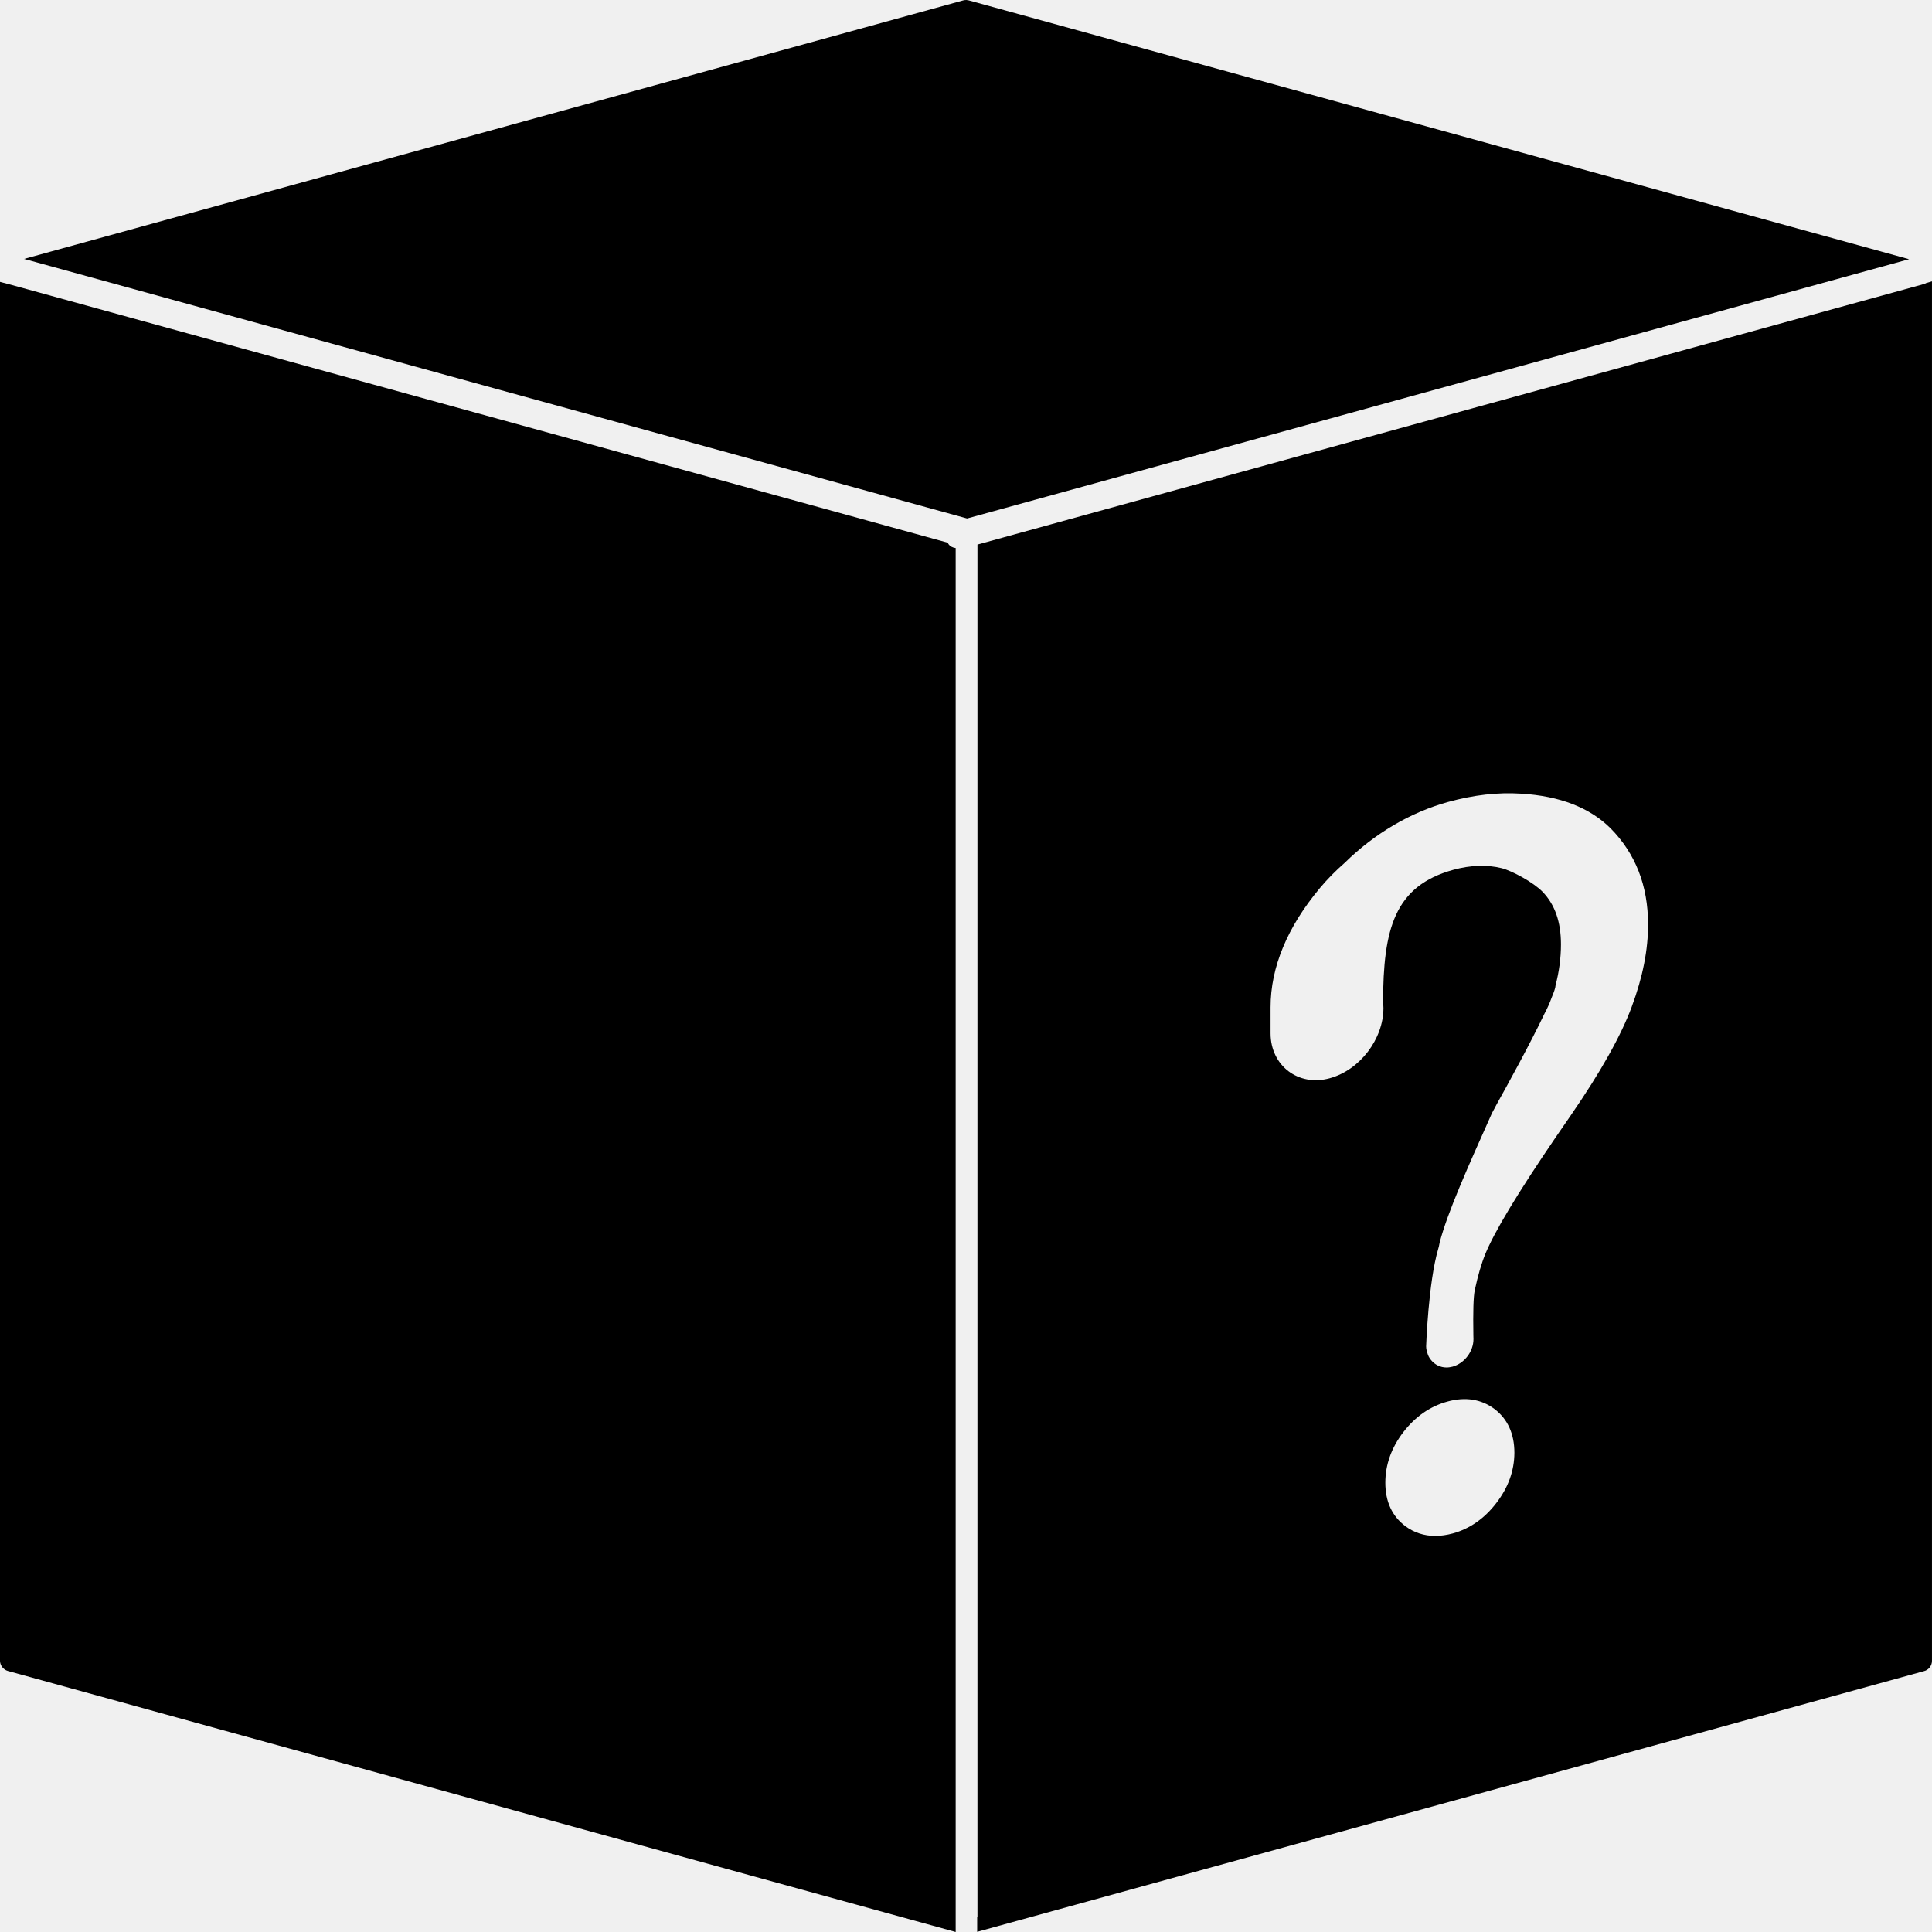
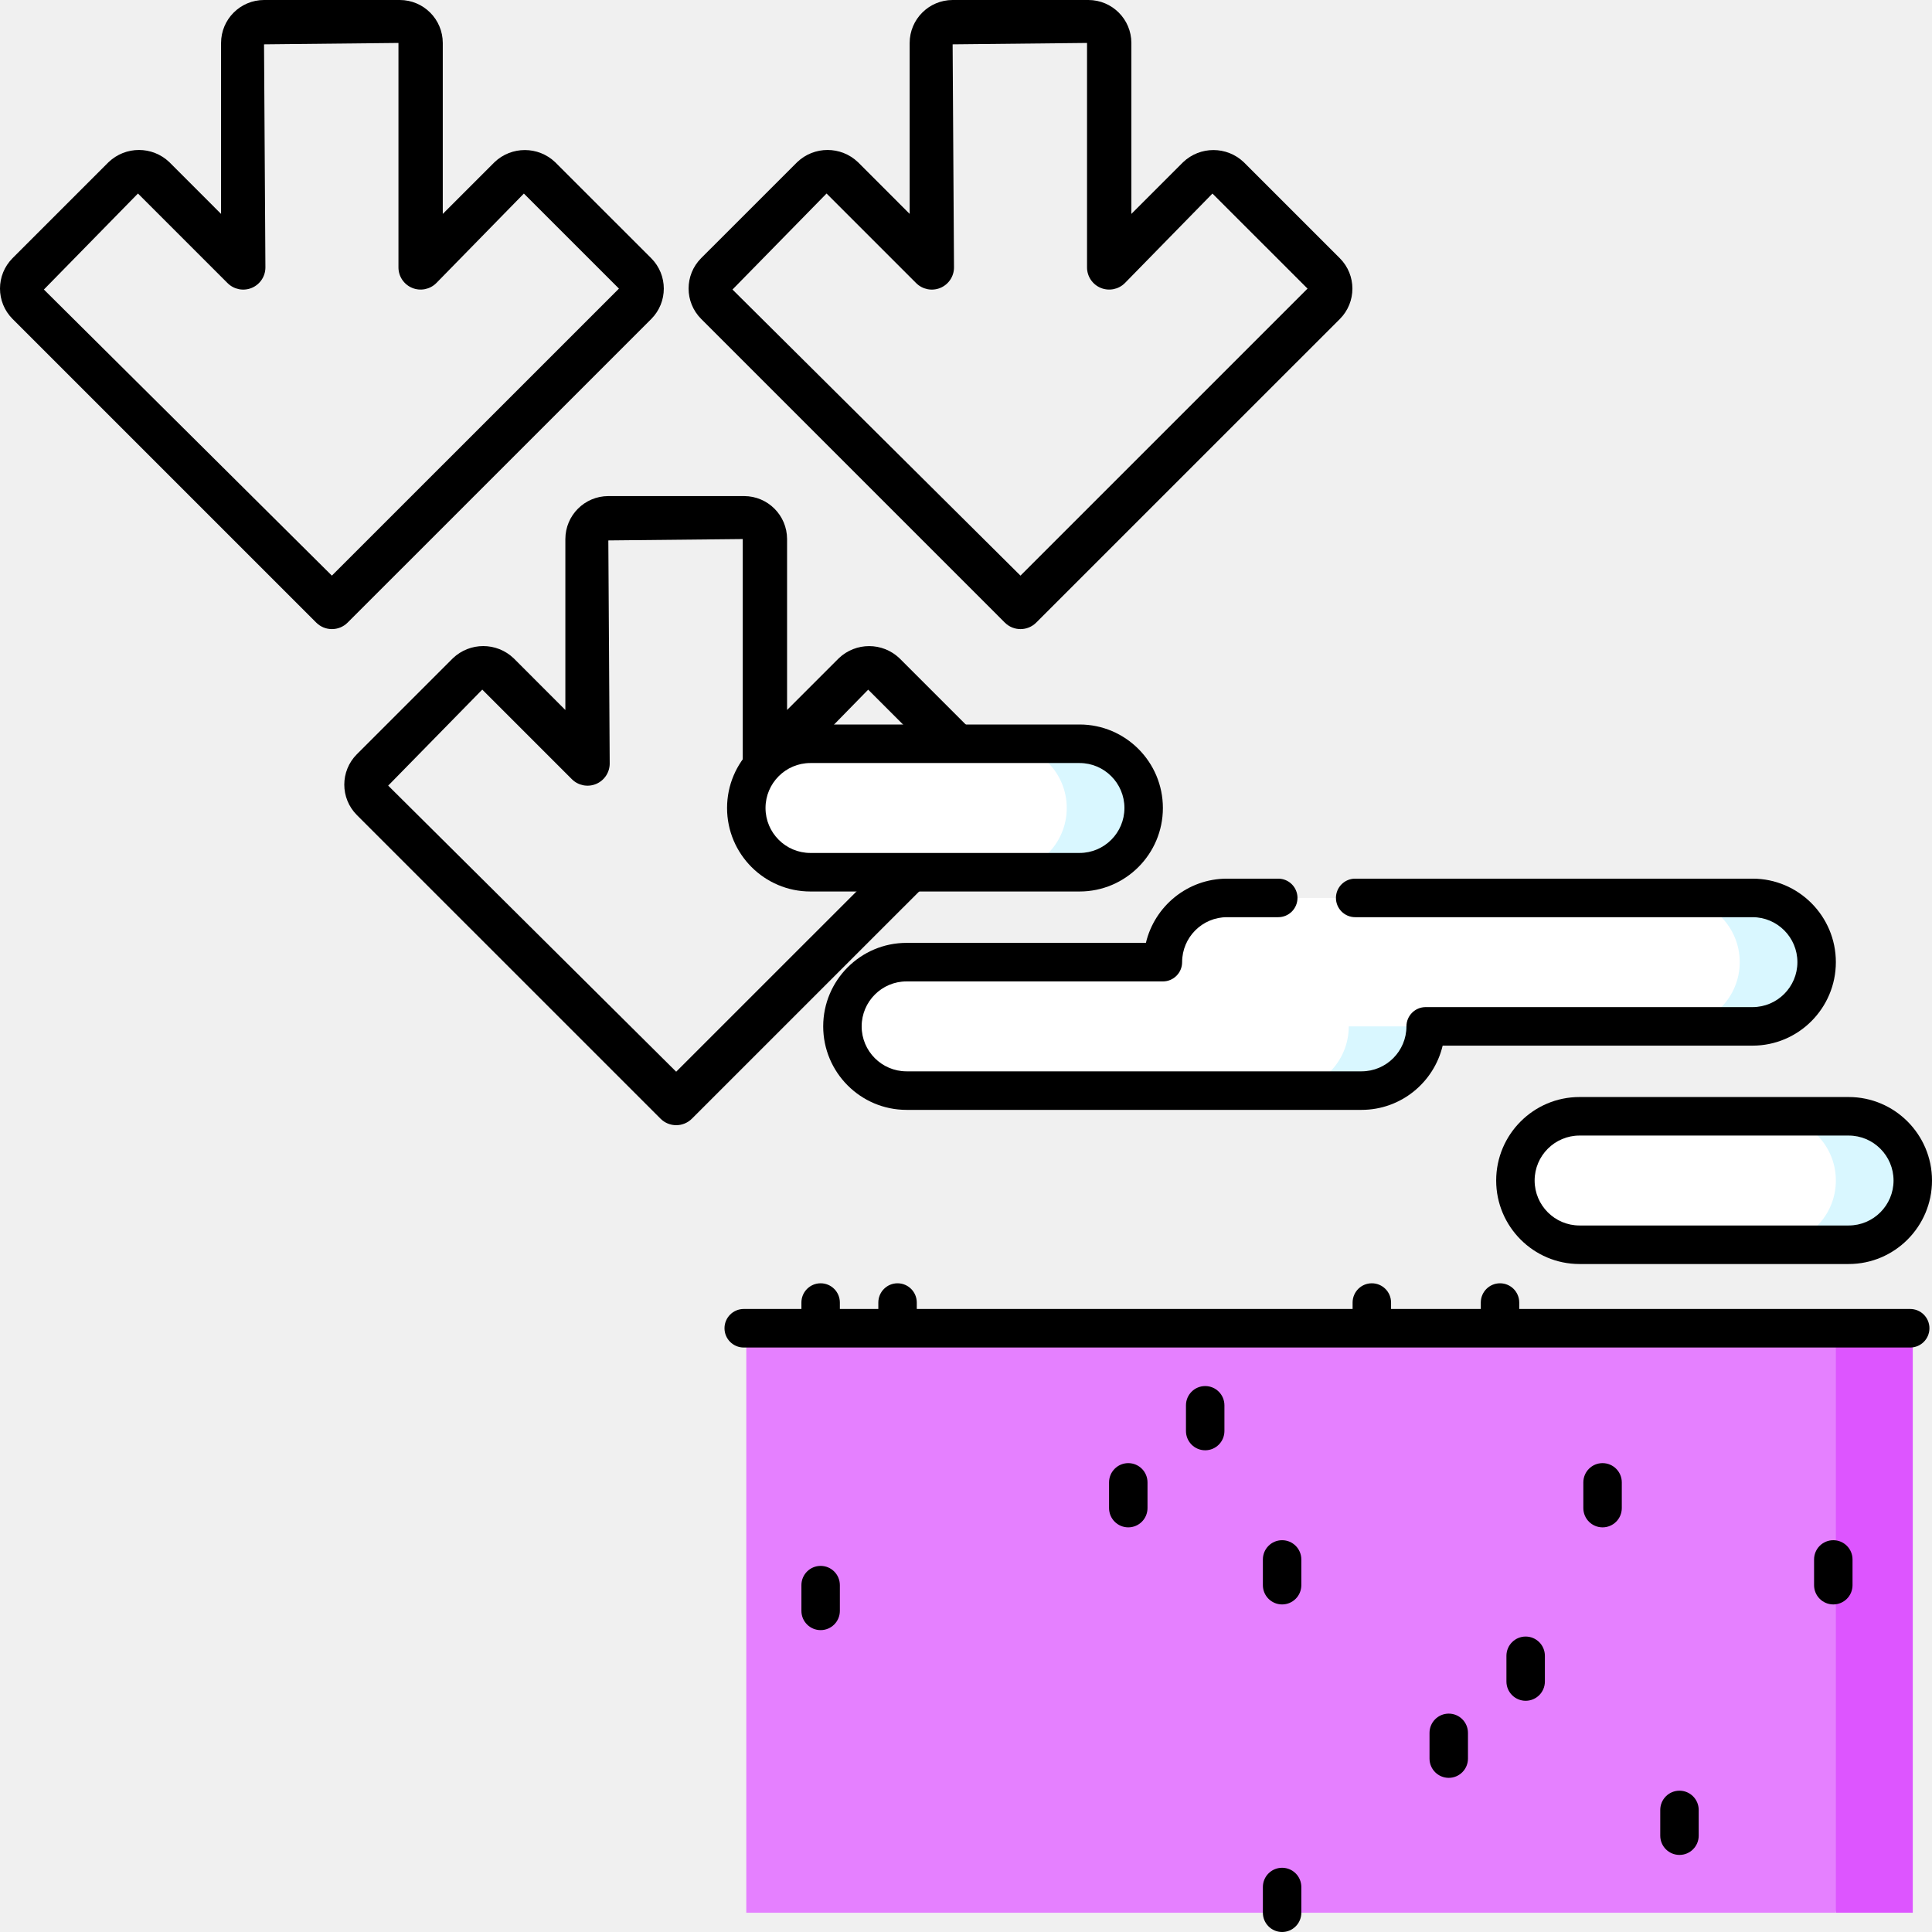
- <svg xmlns="http://www.w3.org/2000/svg" fill="#000000" width="800px" height="800px" viewBox="0 0 14 14" role="img" focusable="false" aria-hidden="true" version="1.1" id="svg1" xml:space="preserve">
-   <defs id="defs1" />
-   <g id="g4" transform="matrix(0.1658925,0,0,0.170439,-1.294593,-1.521969)">
-     <path d="m 49.23,32.055 c -0.012,-0.016 -0.012,-0.035 -0.02,-0.051 l -40.934,-10.969 -0.473,-0.121 v 58.617 c 0,0.203 0.145,0.387 0.344,0.441 l 41.402,11.098 v -58.84 c -0.125,-0.012 -0.246,-0.07 -0.32,-0.176 z" id="path1" />
-     <path d="m 50.016,8.93 c -0.047,0 -0.094,0.004 -0.137,0.016 l -41.023,10.992 41.191,11.035 41.148,-11.023 -41.074,-11.004 C 50.09,8.938 50.047,8.934 50.016,8.93 Z" id="path2" />
-     <path d="m 91.938,20.965 c -0.027,0.016 -0.055,0.031 -0.086,0.039 l -41.352,11.078 v 58.336 h -0.012 v 0.645 l 41.352,-11.082 c 0.207,-0.047 0.355,-0.23 0.355,-0.441 v -58.648 z M 73.165,72.832 c -0.52,0.66 -1.16,1.094 -1.902,1.293 -0.266,0.07 -0.523,0.105 -0.77,0.105 -0.484,0 -0.922,-0.141 -1.301,-0.414 -0.582,-0.426 -0.875,-1.047 -0.875,-1.848 0,-0.766 0.266,-1.488 0.785,-2.148 0.52,-0.656 1.164,-1.098 1.926,-1.301 0.781,-0.211 1.48,-0.102 2.051,0.312 0.578,0.426 0.875,1.055 0.875,1.867 -0.004,0.758 -0.266,1.473 -0.789,2.133 z m 5.918,-21.105 c -0.477,1.246 -1.352,2.766 -2.672,4.633 -1.824,2.555 -3.023,4.414 -3.566,5.531 -0.055,0.109 -0.105,0.227 -0.148,0.32 -0.184,0.434 -0.336,0.945 -0.473,1.566 -0.062,0.277 -0.078,0.93 -0.062,1.934 l 0.004,0.152 c 0,0.527 -0.395,1.031 -0.914,1.172 -0.086,0.02 -0.172,0.035 -0.258,0.035 -0.27,0 -0.508,-0.113 -0.68,-0.316 -0.074,-0.086 -0.133,-0.188 -0.164,-0.312 -0.02,-0.066 -0.051,-0.156 -0.051,-0.27 0,-0.023 0.098,-2.731 0.527,-4.141 0.027,-0.09 0.035,-0.125 0.039,-0.152 0.004,-0.016 0.023,-0.113 0.027,-0.133 0.355,-1.301 1.207,-3.148 2.281,-5.488 0.016,-0.031 0.102,-0.184 0.234,-0.426 0.43,-0.75 1.426,-2.508 2.059,-3.801 0.125,-0.227 0.227,-0.449 0.316,-0.688 0.121,-0.281 0.148,-0.395 0.156,-0.426 0.004,-0.035 0.008,-0.07 0.016,-0.105 0.152,-0.559 0.234,-1.156 0.234,-1.73 0,-0.957 -0.262,-1.688 -0.801,-2.234 -0.391,-0.395 -1.328,-0.895 -1.793,-1.008 -0.633,-0.152 -1.359,-0.129 -2.106,0.07 -2.578,0.691 -3.066,2.519 -3.07,5.652 0.004,0.008 0.016,0.145 0.016,0.223 0,1.32 -1.027,2.637 -2.348,2.988 -1.371,0.367 -2.582,-0.539 -2.582,-1.91 v -1.109 c 0,-1.699 0.73,-3.41 2.164,-5.078 0.316,-0.367 0.68,-0.727 1.074,-1.062 1.301,-1.246 2.867,-2.144 4.508,-2.586 1.137,-0.305 2.18,-0.418 3.203,-0.355 1.684,0.098 2.988,0.594 3.894,1.465 1.094,1.074 1.645,2.445 1.645,4.078 0.008,1.074 -0.23,2.258 -0.711,3.512 z" id="path3" />
+ <svg xmlns="http://www.w3.org/2000/svg" fill="#000000" version="1.1" id="Capa_1" width="800px" height="800px" viewBox="0 0 585.07 585.07" xml:space="preserve">
+   <defs id="defs2" />
+   <g data-name="Layer 122" id="g1" transform="matrix(6.714159,0,0,6.714159,-10.07996,-44.4813)" style="fill:#000000">
+     <path d="m 30.875,21.013 v 0 a 1.941,1.941 0 0 0 0,-2.74 l -4.332,-4.331 a 1.983,1.983 0 0 0 -2.74,0 l -2.331,2.331 v -7.71 A 1.94,1.94 0 0 0 19.535,6.625 H 13.41 a 1.94,1.94 0 0 0 -1.938,1.938 v 7.71 L 9.139,13.938 a 1.984,1.984 0 0 0 -2.74,0 L 2.067,18.27 a 1.941,1.941 0 0 0 5e-4,2.74 l 13.698,13.697 a 1,1 0 0 0 1.414,0 z M 16.47,32.588 3.481,19.684 l 4.243,-4.331 4.041,4.041 a 1,1 0 0 0 1.707,-0.707 L 13.41,8.625 19.473,8.562 v 10.124 a 1,1 0 0 0 1.707,0.707 l 3.95,-4.038 4.288,4.287 z m 25.602,3.728 a 1.983,1.983 0 0 0 -2.74,0 l -2.331,2.331 v -7.71 A 1.94,1.94 0 0 0 35.064,29 h -6.125 a 1.94,1.94 0 0 0 -1.938,1.938 v 7.71 l -2.333,-2.334 a 1.984,1.984 0 0 0 -2.74,0 l -4.332,4.331 a 1.941,1.941 0 0 0 0,2.74 L 31.294,57.082 a 1,1 0 0 0 1.414,0 L 46.404,43.388 h 5e-4 a 1.941,1.941 0 0 0 -5e-4,-2.74 z M 31.999,54.963 19.01,42.059 l 4.243,-4.331 4.041,4.041 a 1,1 0 0 0 1.707,-0.707 L 28.939,31 35.002,30.938 v 10.124 a 1,1 0 0 0 1.707,0.707 l 3.95,-4.038 4.288,4.287 z m 29.934,-36.69 -4.332,-4.331 a 1.983,1.983 0 0 0 -2.74,0 L 52.53,16.273 v -7.71 A 1.94,1.94 0 0 0 50.593,6.625 h -6.125 A 1.94,1.94 0 0 0 42.53,8.562 v 7.71 l -2.333,-2.334 a 1.984,1.984 0 0 0 -2.74,0 l -4.332,4.331 a 1.941,1.941 0 0 0 5e-4,2.74 L 46.823,34.707 a 1,1 0 0 0 1.414,0 L 61.933,21.013 h 5e-4 a 1.941,1.941 0 0 0 -5e-4,-2.74 z m -14.405,14.315 -12.989,-12.904 4.243,-4.331 4.041,4.041 a 1,1 0 0 0 1.707,-0.707 L 44.468,8.625 50.53,8.562 v 10.124 a 1,1 0 0 0 1.707,0.707 l 3.95,-4.038 4.288,4.287 z" id="path1" style="fill:#000000" />
+   </g>
+   <g id="g3" transform="matrix(0.7141968,0,0,0.7157163,219.4013,219.0119)">
+     <g id="g2">
+       <path style="fill:#d9f7ff" d="M 435.907,128.272 H 403.296 V 73.919 h 32.611 c 15.012,0 27.176,12.164 27.176,27.176 0,15.012 -12.164,27.177 -27.176,27.177 z" id="path1-6" />
+       <path style="fill:#d9f7ff" d="M 297.308,128.272 237.52,106.531 v 48.917 h 32.611 c 15.013,0 27.177,-12.164 27.177,-27.176 z" id="path2" />
+     </g>
+     <path style="fill:#ffffff" d="m 403.295,128.272 c 15.012,0 27.176,-12.164 27.176,-27.176 0,-15.012 -12.164,-27.176 -27.176,-27.176 H 213.062 c -15.012,0 -27.176,12.164 -27.176,27.176 H 77.18 c -15.012,0 -27.176,12.164 -27.176,27.176 0,15.012 12.164,27.176 27.176,27.176 h 160.34 c 15.012,0 27.176,-12.164 27.176,-27.176 h 32.611 z" id="path3" />
+     <path style="fill:#d9f7ff" d="M 476.671,166.318 H 444.06 v 54.352 h 32.611 c 15.012,0 27.176,-12.164 27.176,-27.176 0,-15.012 -12.164,-27.176 -27.176,-27.176 z" id="path4" />
+     <path style="fill:#ffffff" d="m 444.059,166.318 c 15.012,0 27.176,12.164 27.176,27.176 0,15.012 -12.164,27.176 -27.176,27.176 H 362.53 c -15.012,0 -27.176,-12.164 -27.176,-27.176 0,-15.012 12.164,-27.176 27.176,-27.176 z" id="path5" />
+     <path style="fill:#d9f7ff" d="m 150.556,8.696 h -32.611 v 54.352 h 32.611 c 15.012,0 27.176,-12.164 27.176,-27.176 0,-15.012 -12.164,-27.176 -27.176,-27.176 z" id="path6" />
+     <path style="fill:#ffffff" d="m 117.945,8.696 c 15.012,0 27.176,12.164 27.176,27.176 0,15.012 -12.164,27.176 -27.176,27.176 H 36.416 C 21.404,63.048 9.24,50.884 9.24,35.872 9.24,20.86 21.404,8.696 36.416,8.696 Z" id="path7" />
+     <polygon style="fill:#dd55ff" points="471.236,256 449.495,379.652 471.236,503.304 503.847,503.304 503.847,256 " id="polygon7" />
+     <rect x="9.24" y="256" style="fill:#e580ff" width="461.996" height="247.304" id="rect7" />
+     <path d="m 77.18,92.943 c -19.48,0 -35.329,15.848 -35.329,35.329 0,19.481 15.849,35.329 35.329,35.329 h 192.951 c 16.675,0 30.69,-11.613 34.38,-27.176 h 131.395 c 19.481,0 35.329,-15.848 35.329,-35.329 0,-19.481 -15.848,-35.329 -35.329,-35.329 H 267.414 c -4.504,0 -8.153,3.649 -8.153,8.153 0,4.504 3.649,8.153 8.153,8.153 h 168.493 c 10.489,0 19.023,8.534 19.023,19.023 0,10.489 -8.534,19.023 -19.023,19.023 H 297.308 c -4.504,0 -8.153,3.649 -8.153,8.153 0,10.489 -8.534,19.023 -19.023,19.023 H 77.18 c -10.489,0 -19.023,-8.534 -19.023,-19.023 0,-10.489 8.534,-19.023 19.023,-19.023 h 108.705 c 4.503,0 8.153,-3.649 8.153,-8.153 0,-10.489 8.534,-19.023 19.023,-19.023 h 21.741 c 4.503,0 8.153,-3.649 8.153,-8.153 0,-4.504 -3.65,-8.153 -8.153,-8.153 h -21.741 c -16.675,0 -30.69,11.613 -34.379,27.176 z" id="path8" />
+     <path d="m 327.202,193.495 c 0,19.481 15.848,35.329 35.329,35.329 h 114.14 c 19.481,0 35.329,-15.848 35.329,-35.329 0,-19.481 -15.848,-35.329 -35.329,-35.329 h -114.14 c -19.481,0 -35.329,15.848 -35.329,35.329 z m 168.492,0 c 0,10.489 -8.534,19.023 -19.023,19.023 h -114.14 c -10.489,0 -19.023,-8.534 -19.023,-19.023 0,-10.489 8.534,-19.023 19.023,-19.023 h 114.14 c 10.489,-0.001 19.023,8.534 19.023,19.023 z" id="path9" />
+     <path d="m 36.416,71.202 h 114.14 c 19.48,0 35.329,-15.848 35.329,-35.329 0,-19.481 -15.849,-35.329 -35.329,-35.329 H 36.416 c -19.48,0 -35.329,15.848 -35.329,35.329 0,19.481 15.849,35.329 35.329,35.329 z m 0,-54.353 h 114.14 c 10.489,0 19.023,8.534 19.023,19.023 0,10.489 -8.534,19.023 -19.023,19.023 H 36.416 c -10.489,0 -19.023,-8.534 -19.023,-19.023 0,-10.489 8.534,-19.023 19.023,-19.023 z" id="path10" />
+     <path d="M 502.76,247.847 H 336.985 v -2.718 c 0,-4.504 -3.649,-8.153 -8.153,-8.153 -4.504,0 -8.153,3.649 -8.153,8.153 v 2.718 h -38.047 v -2.718 c 0,-4.504 -3.649,-8.153 -8.153,-8.153 -4.504,0 -8.153,3.649 -8.153,8.153 v 2.718 H 81.529 v -2.718 c 0,-4.504 -3.65,-8.153 -8.153,-8.153 -4.503,0 -8.153,3.649 -8.153,8.153 v 2.718 H 48.917 v -2.718 c 0,-4.504 -3.65,-8.153 -8.153,-8.153 -4.503,0 -8.153,3.649 -8.153,8.153 v 2.718 H 8.153 C 3.65,247.847 0,251.496 0,256 c 0,4.504 3.65,8.153 8.153,8.153 H 502.76 c 4.504,0 8.153,-3.649 8.153,-8.153 0,-4.504 -3.649,-8.153 -8.153,-8.153 z" id="path11" />
+     <path d="m 40.764,356.552 c -4.503,0 -8.153,3.649 -8.153,8.153 v 10.87 c 0,4.504 3.65,8.153 8.153,8.153 4.503,0 8.153,-3.649 8.153,-8.153 v -10.87 c 0,-4.504 -3.65,-8.153 -8.153,-8.153 z" id="path12" />
+     <path d="m 339.703,386.446 c -4.504,0 -8.153,3.649 -8.153,8.153 v 10.87 c 0,4.504 3.649,8.153 8.153,8.153 4.504,0 8.153,-3.649 8.153,-8.153 v -10.87 c 0,-4.504 -3.65,-8.153 -8.153,-8.153 z" id="path13" />
+     <path d="m 307.091,419.057 c -4.504,0 -8.153,3.649 -8.153,8.153 v 10.87 c 0,4.504 3.649,8.153 8.153,8.153 4.504,0 8.153,-3.649 8.153,-8.153 v -10.87 c 0,-4.503 -3.649,-8.153 -8.153,-8.153 z" id="path14" />
+     <path d="m 372.314,313.07 c -4.504,0 -8.153,3.649 -8.153,8.153 v 10.87 c 0,4.504 3.649,8.153 8.153,8.153 4.504,0 8.153,-3.649 8.153,-8.153 v -10.87 c 0,-4.504 -3.649,-8.153 -8.153,-8.153 z" id="path15" />
+     <path d="m 470.149,345.682 c -4.504,0 -8.153,3.649 -8.153,8.153 v 10.87 c 0,4.504 3.649,8.153 8.153,8.153 4.504,0 8.153,-3.649 8.153,-8.153 v -10.87 c 0,-4.504 -3.65,-8.153 -8.153,-8.153 z" id="path16" />
+     <path d="m 171.21,313.07 c -4.503,0 -8.153,3.649 -8.153,8.153 v 10.87 c 0,4.504 3.65,8.153 8.153,8.153 4.503,0 8.153,-3.649 8.153,-8.153 v -10.87 c 0,-4.504 -3.65,-8.153 -8.153,-8.153 z" id="path17" />
+     <path d="m 236.433,345.682 c -4.503,0 -8.153,3.649 -8.153,8.153 v 10.87 c 0,4.504 3.65,8.153 8.153,8.153 4.503,0 8.153,-3.649 8.153,-8.153 v -10.87 c 0,-4.504 -3.65,-8.153 -8.153,-8.153 z" id="path18" />
+     <path d="m 236.433,484.28 c -4.503,0 -8.153,3.649 -8.153,8.153 v 10.871 c 0,4.504 3.65,8.153 8.153,8.153 4.503,0 8.153,-3.649 8.153,-8.153 v -10.871 c 0,-4.503 -3.65,-8.153 -8.153,-8.153 z" id="path19" />
+     <path d="m 203.822,280.459 c -4.503,0 -8.153,3.649 -8.153,8.153 v 10.87 c 0,4.504 3.65,8.153 8.153,8.153 4.503,0 8.153,-3.649 8.153,-8.153 v -10.87 c 0,-4.504 -3.651,-8.153 -8.153,-8.153 z" id="path20" />
+     <path d="m 404.926,451.669 c -4.504,0 -8.153,3.649 -8.153,8.153 v 10.87 c 0,4.504 3.649,8.153 8.153,8.153 4.504,0 8.153,-3.649 8.153,-8.153 v -10.87 c 0,-4.504 -3.65,-8.153 -8.153,-8.153 z" id="path21" />
  </g>
</svg>
